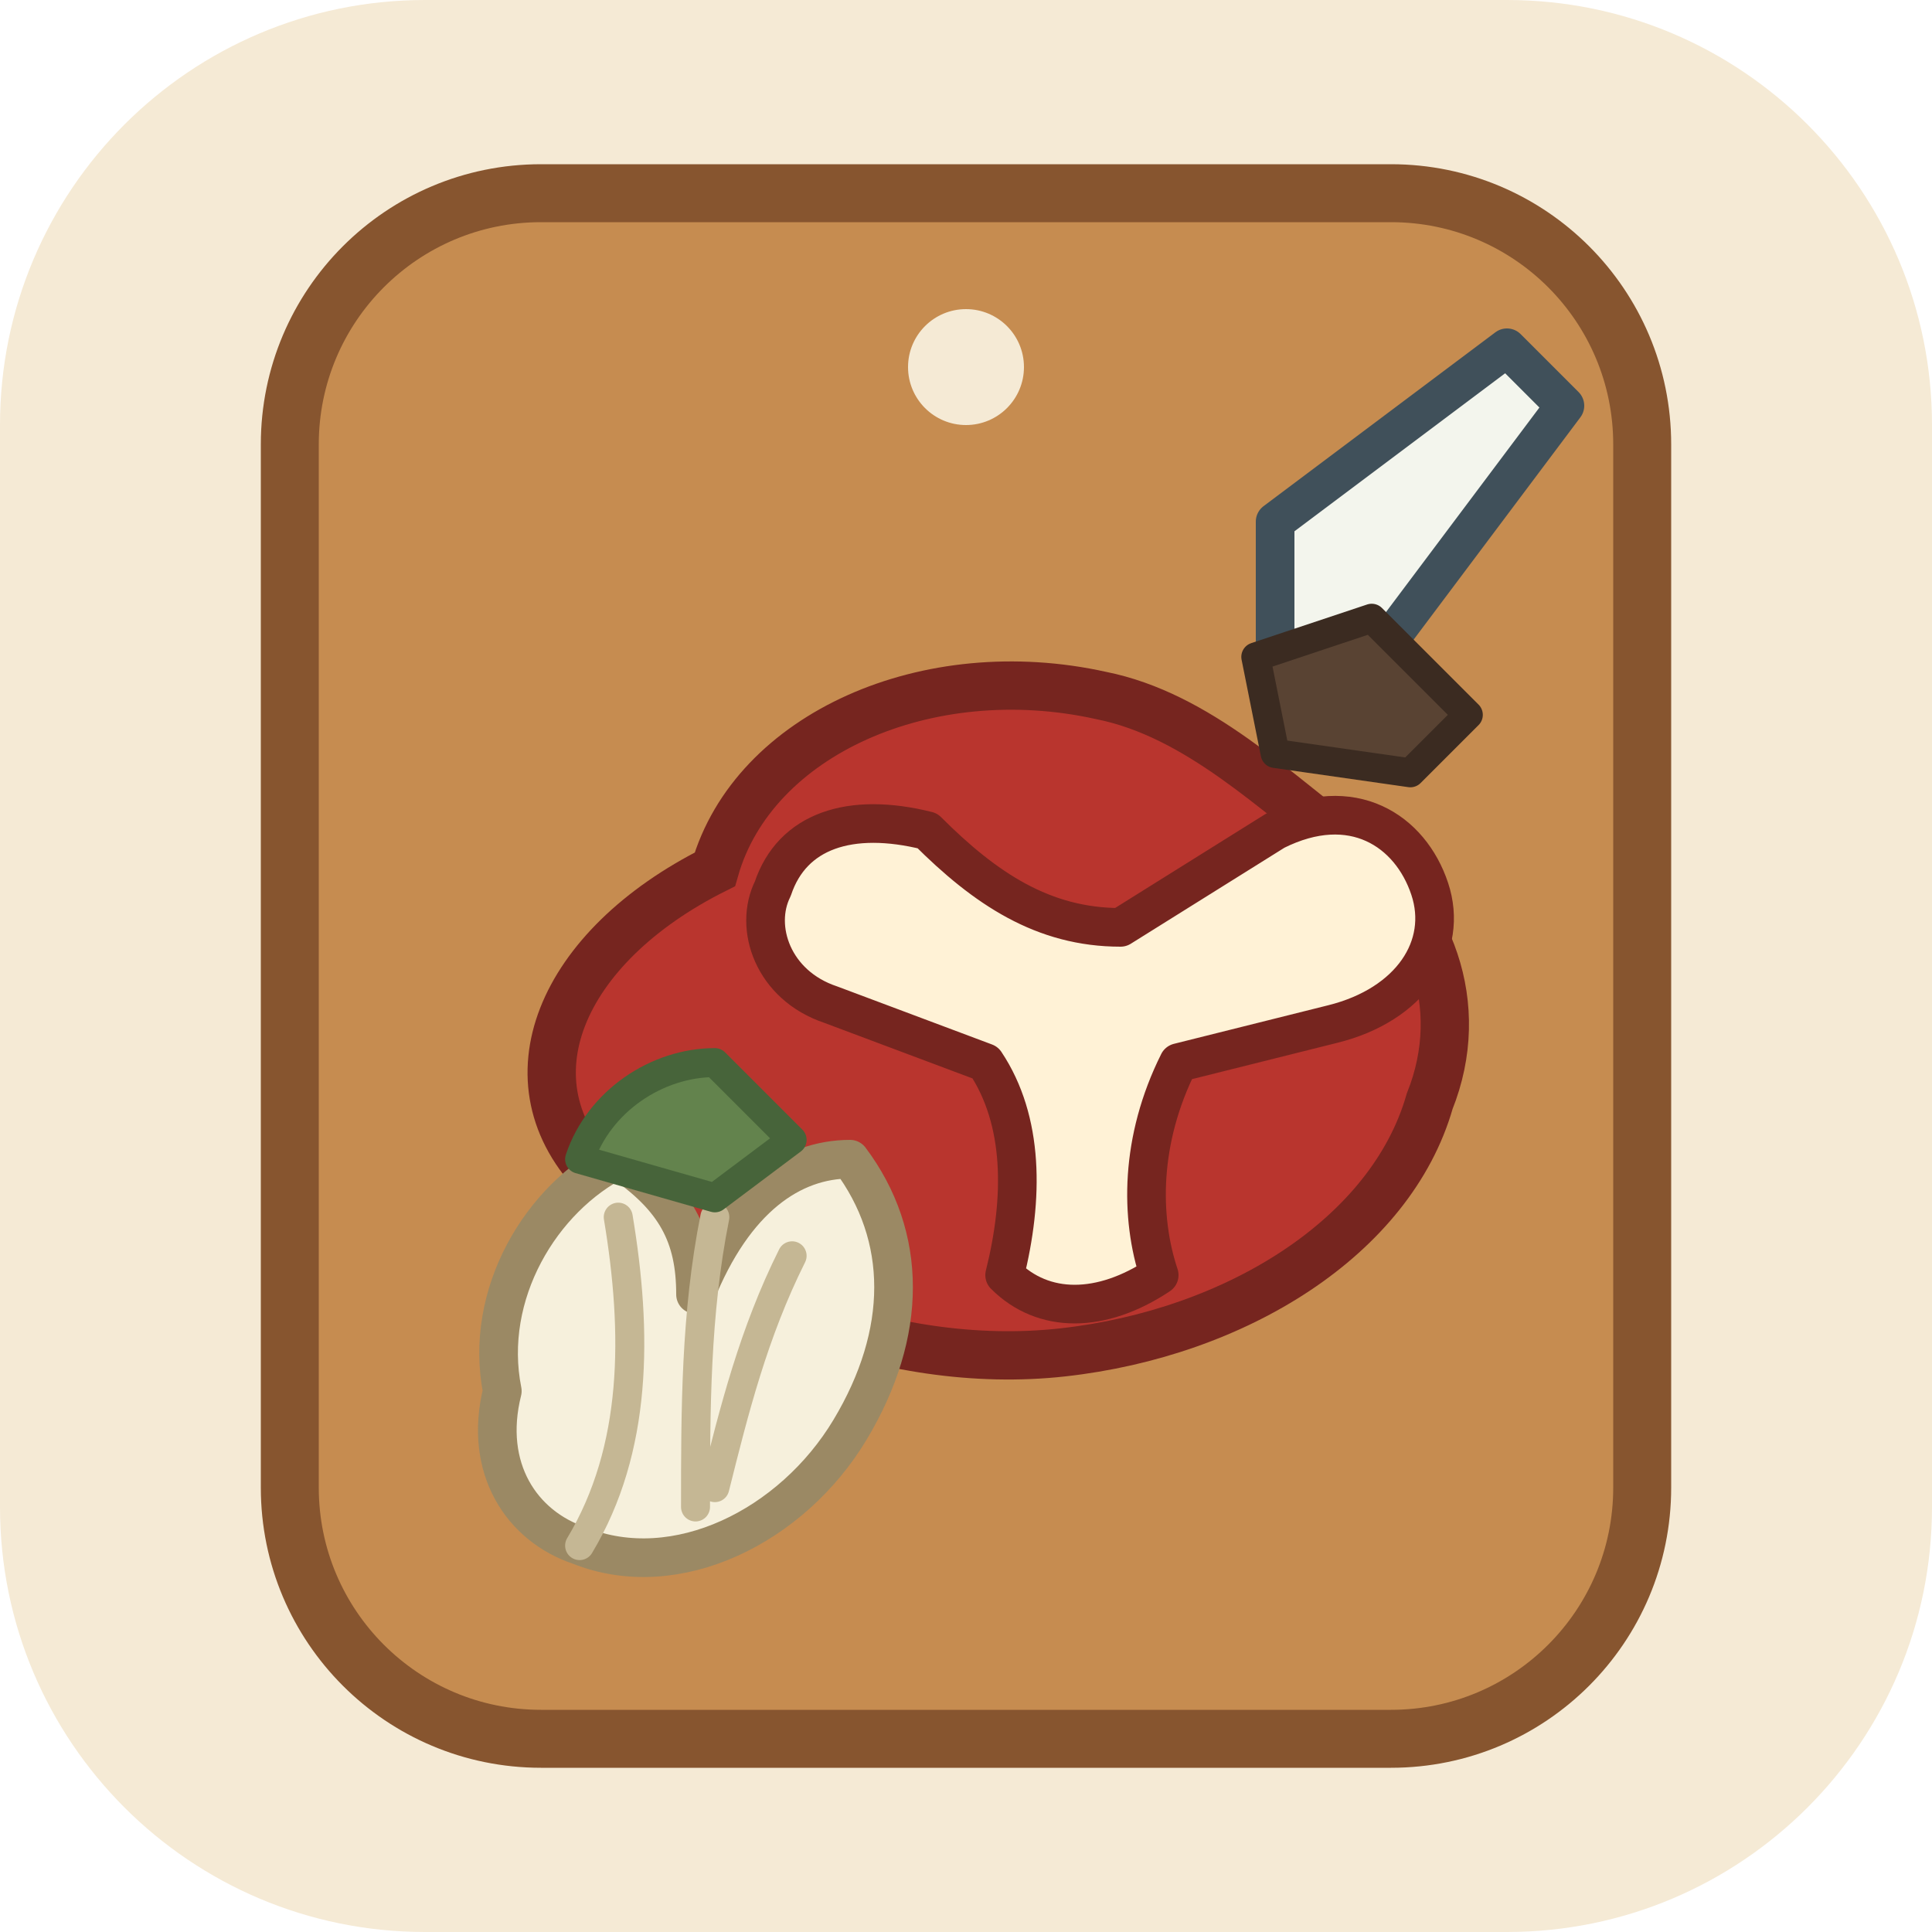
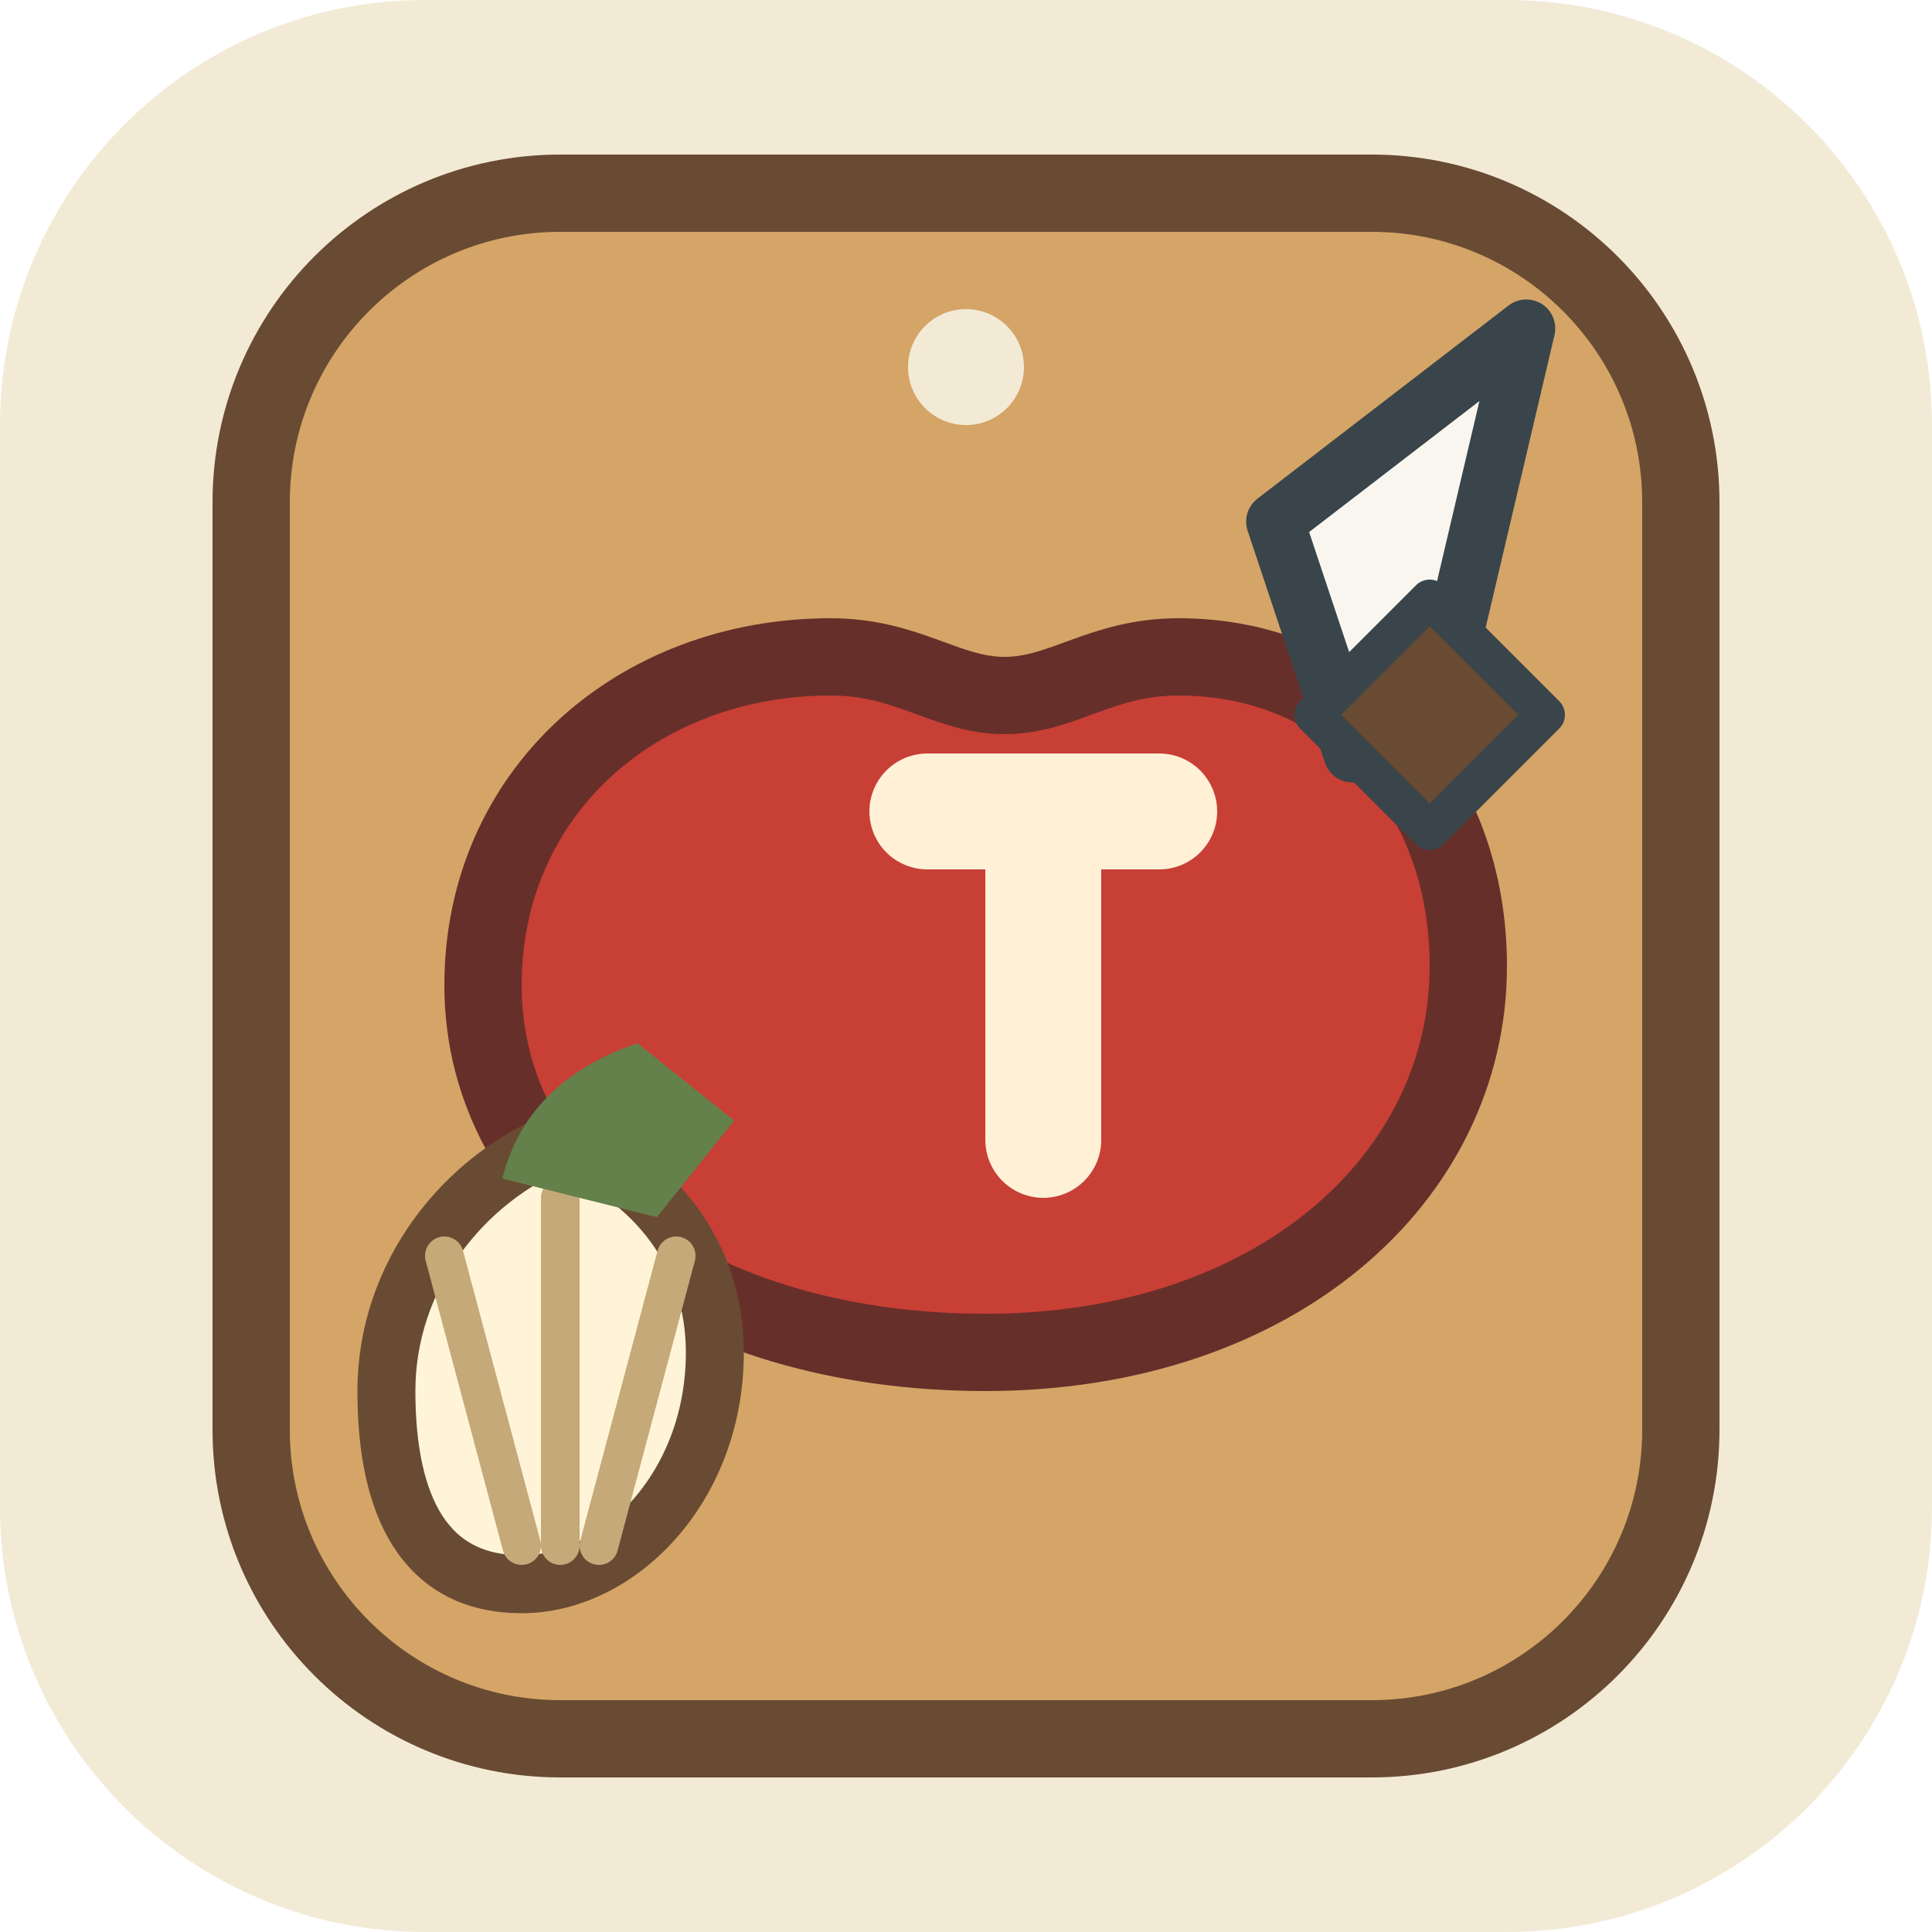
<svg xmlns="http://www.w3.org/2000/svg" viewBox="0 0 100 100">
-   <rect width="100" height="100" rx="22" fill="#f5ead5" />
-   <path d="M28 10h44a13 13 0 0 1 13 13v54a13 13 0 0 1-13 13H28a13 13 0 0 1-13-13V23a13 13 0 0 1 13-13Z" fill="#c68c50" stroke="#87552f" stroke-width="3" />
-   <circle cx="50" cy="19" r="3" fill="#f5ead5" />
-   <path d="M37 45c2-7 11-11 20-9 5 1 9 5 13 8 4 3 6 8 4 13-2 7-10 12-19 13-9 1-19-3-24-9-5-5-2-12 6-16Z" fill="#b9352e" stroke="#76251f" stroke-width="2.5" />
-   <path d="M48 43c3 3 6 5 10 5l8-5c4-2 7 0 8 3 1 3-1 6-5 7l-8 2c-2 4-2 8-1 11-3 2-6 2-8 0 1-4 1-8-1-11l-8-3c-3-1-4-4-3-6 1-3 4-4 8-3Z" fill="#fff2d6" stroke="#76251f" stroke-width="2" stroke-linejoin="round" />
-   <path d="m66 27 12-9 3 3-9 12-6 2Z" fill="#f3f5ed" stroke="#40505a" stroke-width="2" stroke-linejoin="round" />
-   <path d="m65 34 6-2 5 5-3 3-7-1Z" fill="#594333" stroke="#3b2b21" stroke-width="1.5" stroke-linejoin="round" />
-   <path d="M26 72c-1-5 2-10 6-12 3 2 4 4 4 7 2-5 5-7 8-7 3 4 3 9 0 14-3 5-9 8-14 6-3-1-5-4-4-8Z" fill="#f6f0dc" stroke="#9b8964" stroke-width="2" stroke-linejoin="round" />
-   <path d="M32 63c1 6 1 12-2 17m7-17c-1 5-1 10-1 15m5-13c-2 4-3 8-4 12" fill="none" stroke="#c5b794" stroke-width="1.5" stroke-linecap="round" />
-   <path d="M30 60c1-3 4-5 7-5l4 4-4 3-7-2Z" fill="#63834d" stroke="#47643a" stroke-width="1.5" stroke-linejoin="round" />
+   <rect width="100" height="100" rx="22" fill="#f3ead6" />
+   <rect x="13" y="10" width="74" height="80" rx="16" fill="#d5a467" stroke="#684b32" stroke-width="4" />
+   <circle cx="50" cy="19" r="3" fill="#f3ead6" />
+   <path d="M25 51c0-10 8-17 18-17 4 0 6 2 9 2s5-2 9-2c9 0 15 7 15 16 0 11-10 20-25 20S25 62 25 51Z" fill="#c83f35" stroke="#672f2a" stroke-width="4" stroke-linejoin="round" />
+   <path d="M48 42h12M54 42v17" fill="none" stroke="#fff0d6" stroke-width="6" stroke-linecap="round" />
+   <path d="m66 27 13-10-4 17-5 5Z" fill="#f8f6ef" stroke="#39454a" stroke-width="3" stroke-linejoin="round" />
+   <path d="m68 37 6-6 6 6-6 6Z" fill="#684b32" stroke="#39454a" stroke-width="2" stroke-linejoin="round" />
+   <path d="M20 72c0-6 4-11 9-13 5 2 8 6 8 11 0 7-5 12-10 12s-7-4-7-10Z" fill="#fff4d8" stroke="#684b32" stroke-width="3" stroke-linejoin="round" />
+   <path d="M29 62v18m-6-15 4 15m8-15-4 15" fill="none" stroke="#c5a978" stroke-width="2" stroke-linecap="round" />
+   <path d="M26 61c1-4 4-6 7-7l5 4-4 5Z" fill="#64804b" />
</svg>
